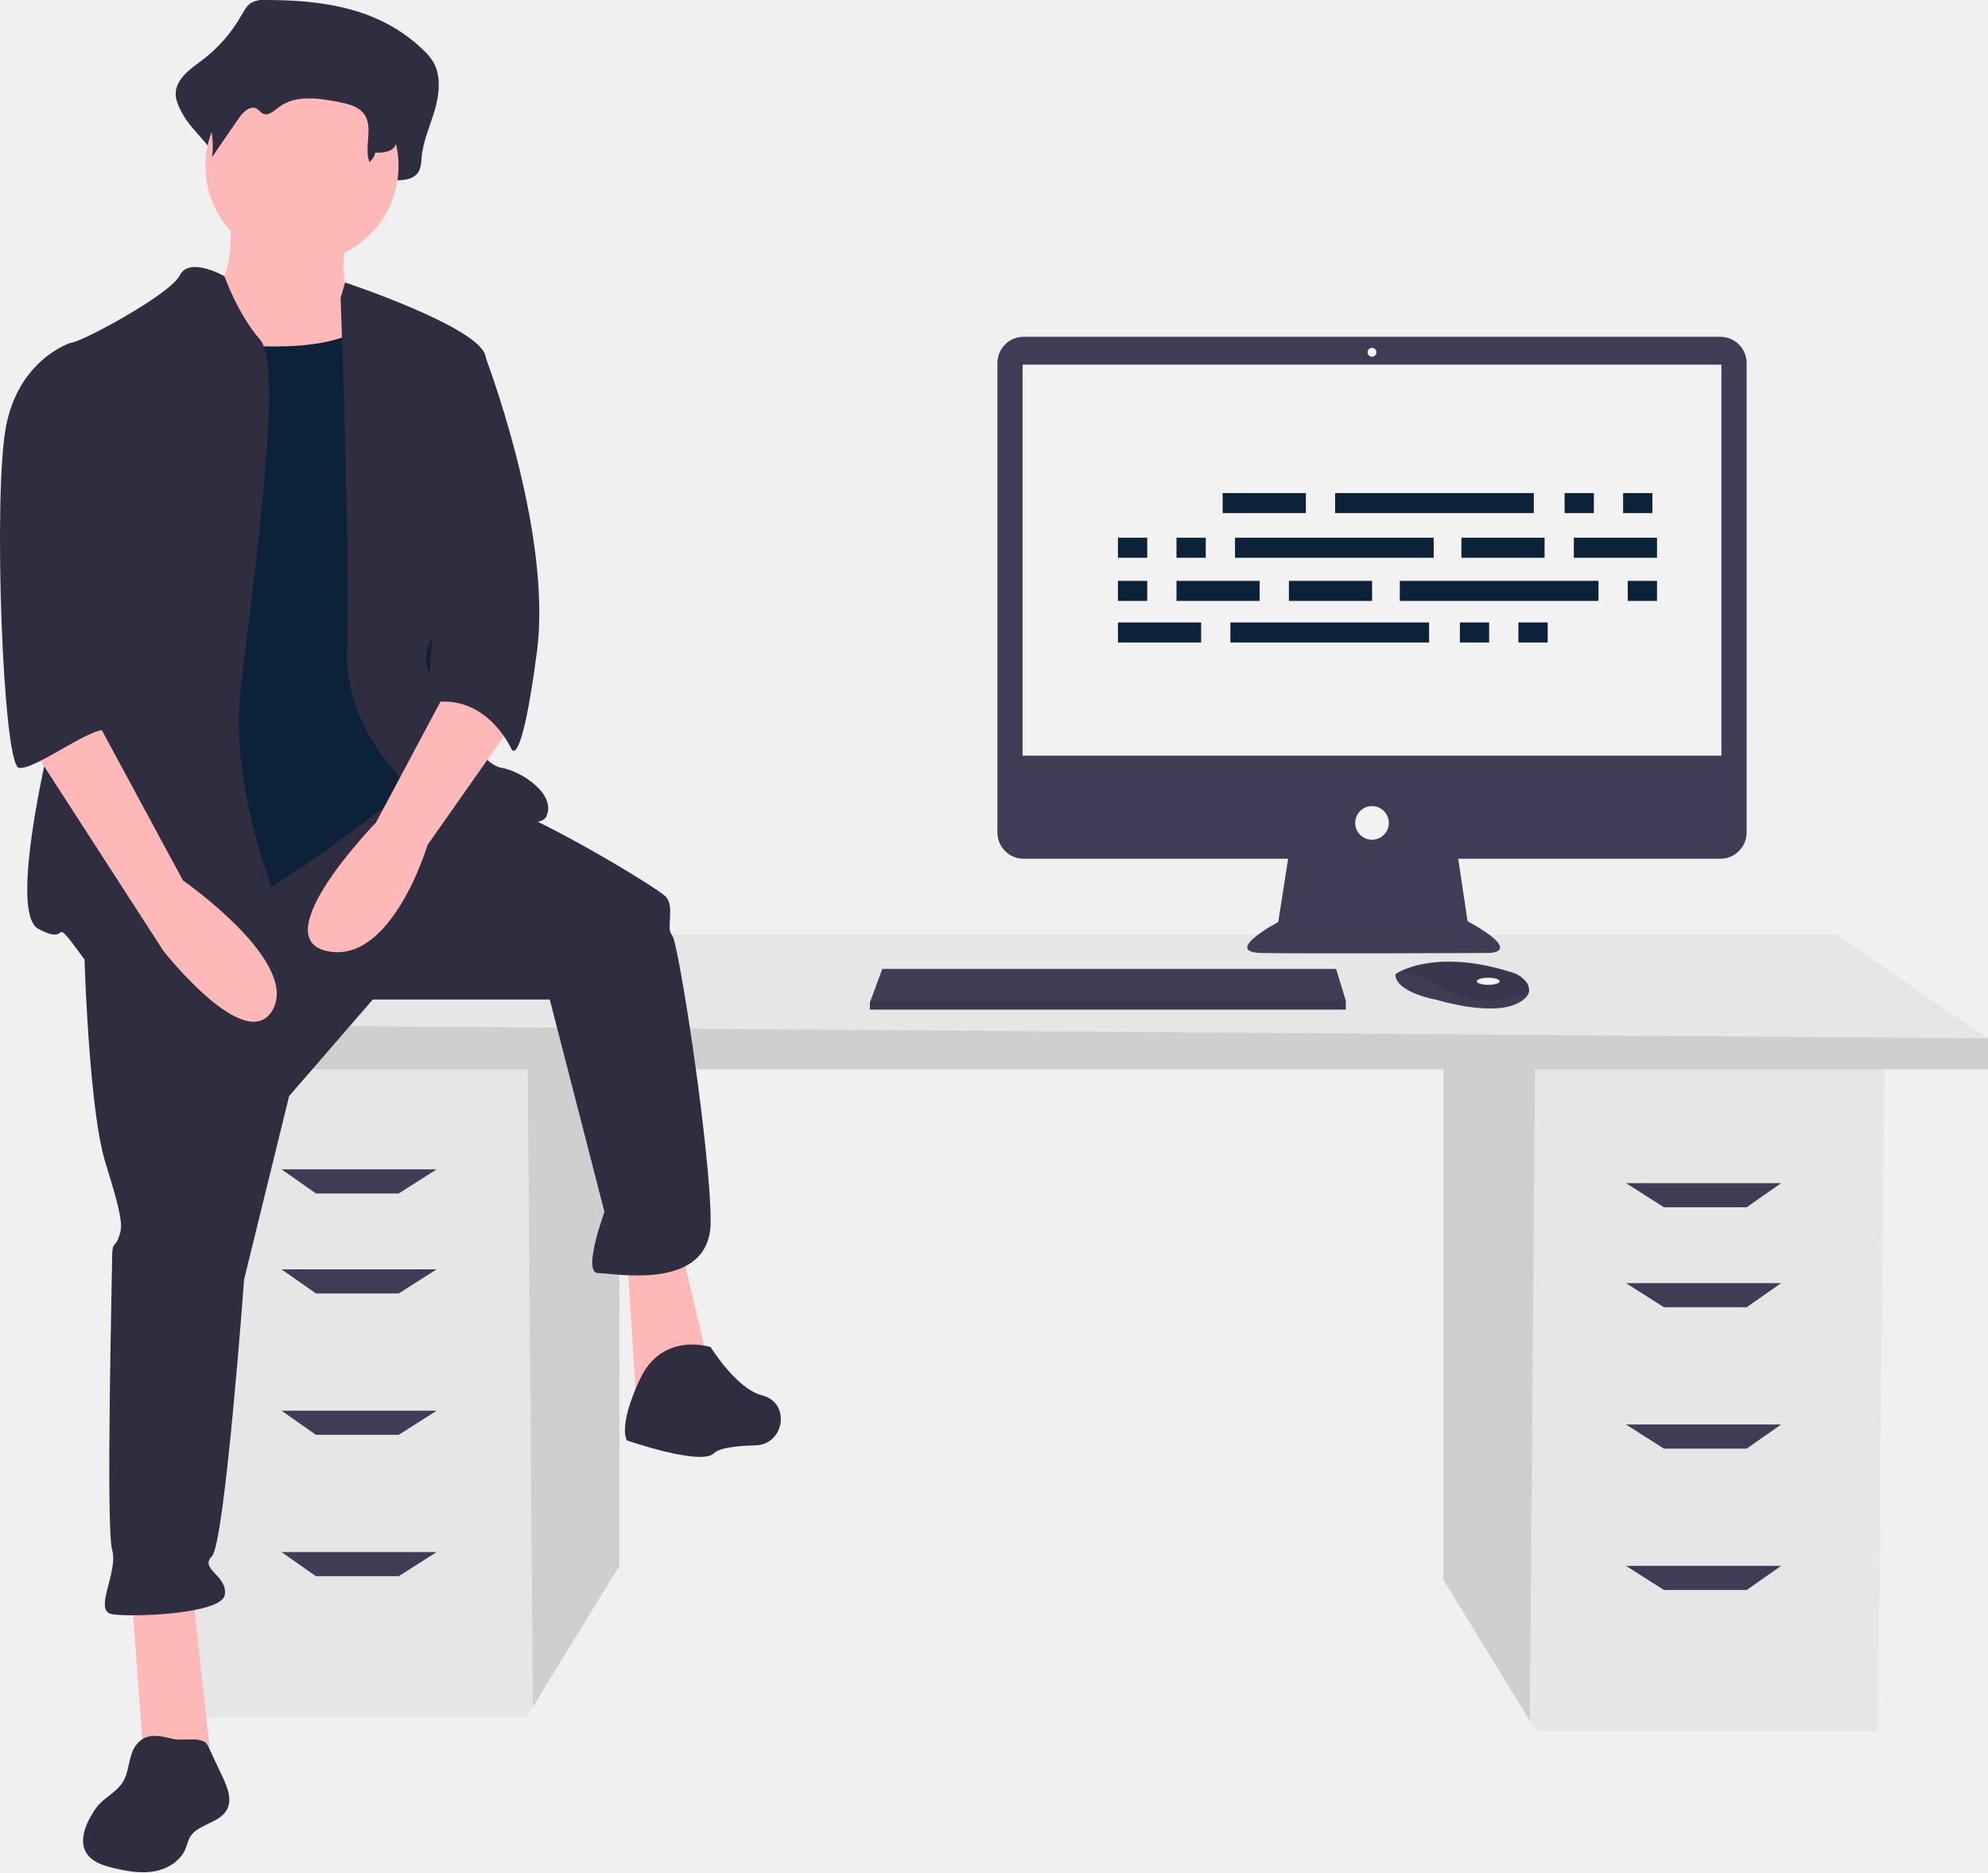
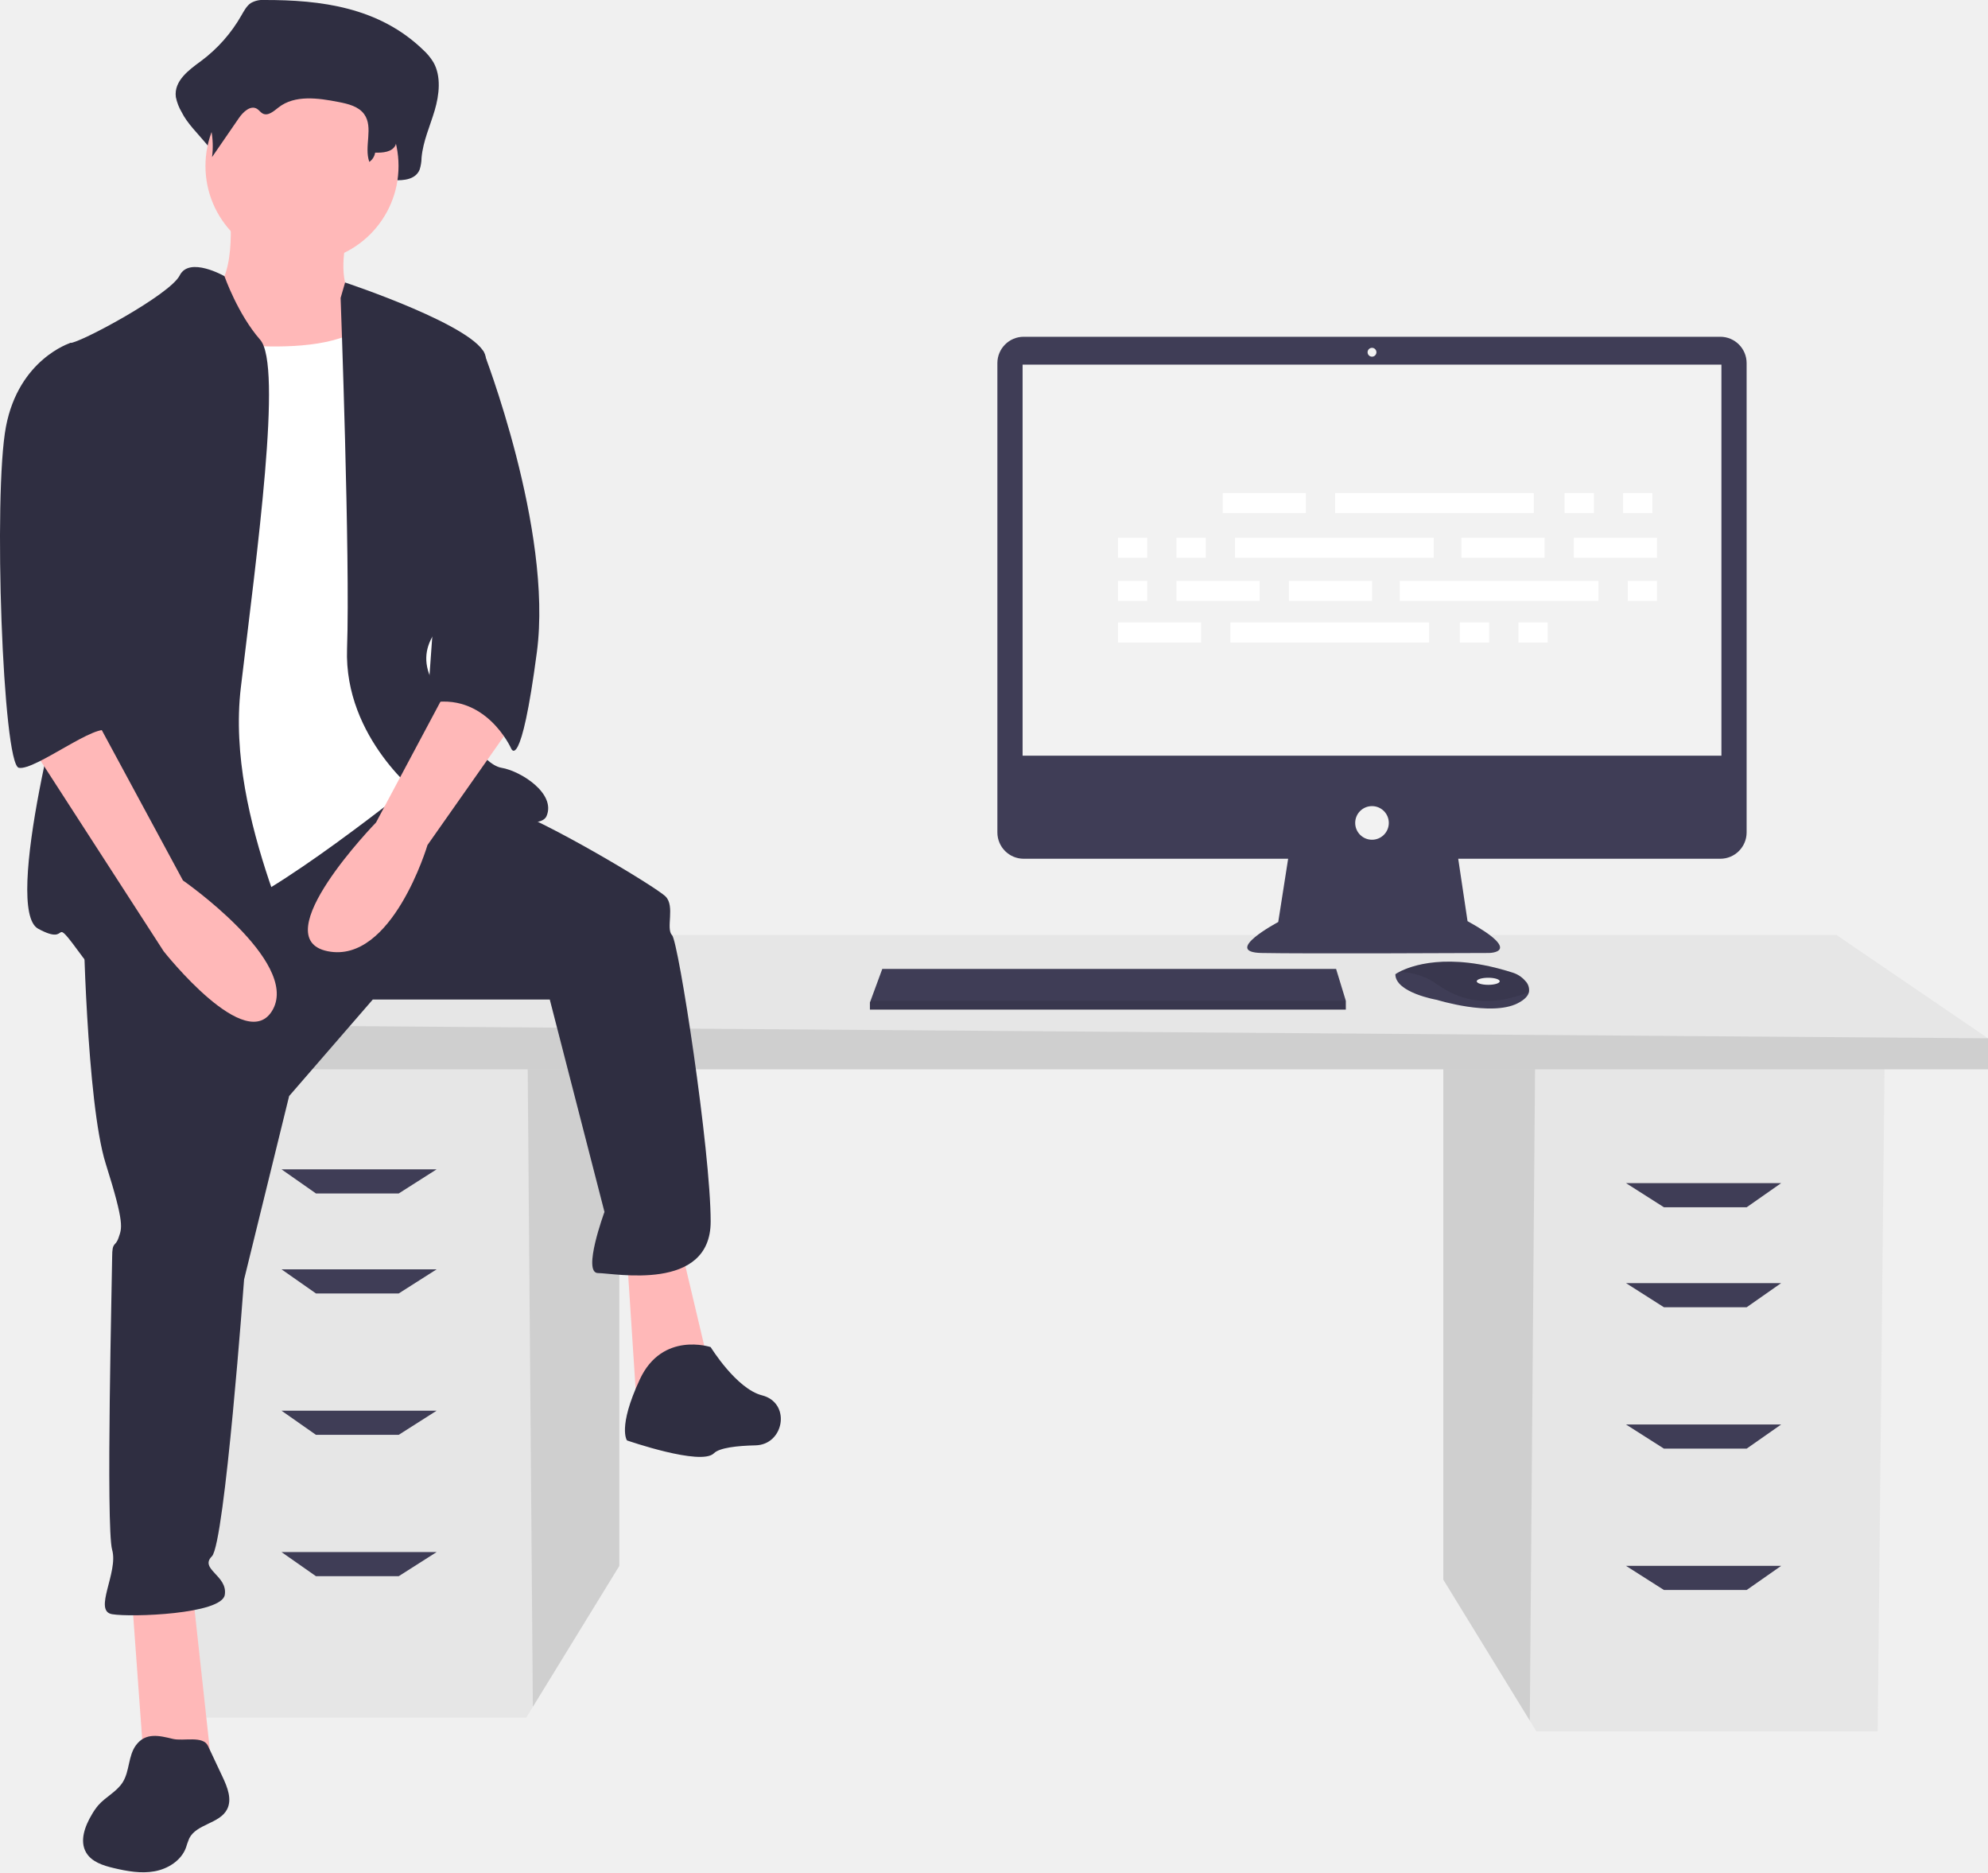
<svg xmlns="http://www.w3.org/2000/svg" id="b52d7e2d-d80f-4111-b6ed-d15502ee1edd" data-name="Layer 1" width="711.188" height="669.683" viewBox="0 0 711.188 669.683">
  <polygon points="516.326 380.018 516.326 565.013 547.27 615.443 549.625 619.279 671.722 619.279 674.189 380.018 516.326 380.018" fill="#e6e6e6" />
  <polygon points="516.326 380.018 516.326 565.013 547.27 615.443 549.169 380.018 516.326 380.018" opacity="0.1" />
  <polygon points="221.566 375.084 221.566 560.08 190.622 610.51 188.267 614.345 66.17 614.345 63.703 375.084 221.566 375.084" fill="#e6e6e6" />
  <polygon points="221.566 375.084 221.566 560.08 190.622 610.51 188.723 375.084 221.566 375.084" opacity="0.1" />
  <polygon points="711.188 371.385 711.188 382.484 47.67 382.484 47.67 366.451 109.335 334.385 656.923 334.385 711.188 371.385" fill="#e6e6e6" />
  <polygon points="711.188 371.385 711.188 382.484 47.67 382.484 47.67 366.451 711.188 371.385" opacity="0.1" />
  <polygon points="142.635 426.883 113.035 426.883 100.702 418.25 156.201 418.25 142.635 426.883" fill="#3f3d56" />
  <polygon points="142.635 462.649 113.035 462.649 100.702 454.016 156.201 454.016 142.635 462.649" fill="#3f3d56" />
  <polygon points="142.635 513.215 113.035 513.215 100.702 504.581 156.201 504.581 142.635 513.215" fill="#3f3d56" />
  <polygon points="142.635 563.78 113.035 563.78 100.702 555.147 156.201 555.147 142.635 563.78" fill="#3f3d56" />
  <polygon points="595.257 431.816 624.857 431.816 637.19 423.183 581.691 423.183 595.257 431.816" fill="#3f3d56" />
  <polygon points="595.257 467.582 624.857 467.582 637.19 458.949 581.691 458.949 595.257 467.582" fill="#3f3d56" />
  <polygon points="595.257 518.148 624.857 518.148 637.19 509.515 581.691 509.515 595.257 518.148" fill="#3f3d56" />
  <polygon points="595.257 568.713 624.857 568.713 637.19 560.08 581.691 560.08 595.257 568.713" fill="#3f3d56" />
  <path d="M859.82,235.615H610.634a9.423,9.423,0,0,0-9.424,9.424V412.897a9.423,9.423,0,0,0,9.424,9.424h94.593l-3.544,22.626s-20.253,10.759-6.013,11.076,81.328,0,81.328,0,12.974,0-7.595-11.392l-3.334-22.31h93.75a9.423,9.423,0,0,0,9.424-9.424V245.039A9.423,9.423,0,0,0,859.82,235.615Z" transform="translate(-244.406 -115.1587)" fill="#3f3d56" />
  <rect x="365.823" y="130.424" width="249.996" height="139.871" fill="#f2f2f2" />
  <circle cx="490.821" cy="125.994" r="1.582" fill="#f2f2f2" />
  <circle cx="490.821" cy="294.346" r="6.013" fill="#f2f2f2" />
  <polygon points="481.452 357.952 481.452 361.117 311.202 361.117 311.202 358.585 311.436 357.952 315.632 346.56 477.971 346.56 481.452 357.952" fill="#3f3d56" />
  <path d="M791.376,470.013c-.31,1.326-1.481,2.725-4.127,4.047-9.493,4.747-28.797-1.266-28.797-1.266s-14.873-2.532-14.873-9.177a11.866,11.866,0,0,1,1.304-.775c3.991-2.112,17.225-7.322,40.691.221a9.786,9.786,0,0,1,4.46,2.923A4.667,4.667,0,0,1,791.376,470.013Z" transform="translate(-244.406 -115.1587)" fill="#3f3d56" />
  <path d="M791.376,470.013c-11.62,4.452-21.977,4.785-32.607-2.598a23.343,23.343,0,0,0-13.886-4.573c3.991-2.112,17.225-7.322,40.691.221a9.786,9.786,0,0,1,4.46,2.923A4.667,4.667,0,0,1,791.376,470.013Z" transform="translate(-244.406 -115.1587)" opacity="0.1" />
  <ellipse cx="532.4" cy="350.99" rx="4.114" ry="1.266" fill="#f2f2f2" />
  <polygon points="481.452 357.952 481.452 361.117 311.202 361.117 311.202 358.585 311.436 357.952 481.452 357.952" opacity="0.1" />
  <path d="M339.068,115.159a8.554,8.554,0,0,0-4.961,1.108c-1.476,1.011-2.406,2.782-3.356,4.429a52.986,52.986,0,0,1-14.434,16.305c-4.289,3.142-9.742,7.06-9.008,12.853a17.372,17.372,0,0,0,2.091,5.426c3.957,7.987,14.754,14.159,13.692,23.273,3.931-6.581-1.327-9.835,2.604-16.416,1.872-3.134,5.124-6.672,7.951-4.704.946.659,1.568,1.841,2.553,2.419,2.351,1.38,4.853-1.258,6.934-3.126,7.177-6.443,17.383-4.755,26.314-2.747,4.216.948,8.847,2.191,11.34,6.221,3.277,5.298-3.113,11.02-4.728,17.01a3.264,3.264,0,0,0,3.503,4.062c2.68-.264,5.854-.481,6.013-1.657,3.372.12,7.503-.262,8.947-3.772a14.762,14.762,0,0,0,.693-4.293c.53-5.897,3.033-11.277,4.691-16.89s2.379-12.191-.419-17.167a19.864,19.864,0,0,0-3.666-4.456C379.94,117.67,359.063,115.136,339.068,115.159Z" transform="translate(-244.406 -115.1587)" fill="#2f2e41" />
  <path d="M326.544,190.064s3.453,28.778-9.209,31.081,11.511,41.441,11.511,41.441l57.557,6.907-13.814-46.045s-9.209-3.453-3.453-26.476S326.544,190.064,326.544,190.064Z" transform="translate(-244.406 -115.1587)" fill="#ffb8b8" />
  <polygon points="47.028 569.318 51.633 632.631 75.806 632.631 68.9 569.318 47.028 569.318" fill="#ffb8b8" />
  <polygon points="224.303 449.6 227.756 502.552 254.233 491.041 243.872 447.298 224.303 449.6" fill="#ffb8b8" />
  <path d="M274.167,442.738s1.151,66.766,8.058,88.637,5.756,23.023,4.605,26.476-2.302,1.151-2.302,6.907-2.302,96.695,0,104.753-6.907,21.872,0,23.023,39.139,0,40.29-6.907-9.209-9.209-4.605-13.814,11.511-98.998,11.511-98.998l16.116-65.615,29.93-34.534H441.082l19.569,75.975s-8.058,21.872-2.302,21.872,40.29,6.907,40.29-18.418S487.127,451.947,484.825,449.645s1.151-10.36-2.302-13.814-43.743-27.627-58.708-32.232S387.857,393.515,387.857,393.515Z" transform="translate(-244.406 -115.1587)" fill="#2f2e41" />
  <path d="M498.639,596.991s-17.267-5.756-25.325,11.511-4.605,21.872-4.605,21.872,26.476,9.209,31.081,4.605c2.003-2.003,8.365-2.699,14.913-2.846,9.973-.224,12.626-14.333,3.207-17.619q-.421-.147-.853-.255C507.848,611.955,498.639,596.991,498.639,596.991Z" transform="translate(-244.406 -115.1587)" fill="#2f2e41" />
  <circle cx="108.038" cy="59.365" r="34.534" fill="#ffb8b8" />
-   <path d="M307.55,235.534s56.406,11.511,70.219-6.907,19.569,51.801,19.569,51.801l6.907,73.673-10.36,40.29s-54.103,43.743-71.37,47.197-43.743,5.756-43.743,5.756,8.058-127.776,8.058-130.078S307.55,235.534,307.55,235.534Z" transform="translate(-244.406 -115.1587)" fill="#0b2239" />
+   <path d="M307.55,235.534s56.406,11.511,70.219-6.907,19.569,51.801,19.569,51.801l6.907,73.673-10.36,40.29s-54.103,43.743-71.37,47.197-43.743,5.756-43.743,5.756,8.058-127.776,8.058-130.078S307.55,235.534,307.55,235.534Z" transform="translate(-244.406 -115.1587)" fill="#fff" />
  <path d="M324.704,213.945s-12.55-7.189-16.003-.282S273.016,237.836,269.562,237.836s6.907,95.544,2.302,107.056S245.389,440.436,258.051,447.343s3.453-6.907,16.116,10.36,74.824,17.267,78.277,10.36-27.627-58.708-21.872-107.056,14.965-115.114,6.907-124.323S324.704,213.945,324.704,213.945Z" transform="translate(-244.406 -115.1587)" fill="#2f2e41" />
  <path d="M366.258,221.72l1.603-5.518s47.895,15.878,50.198,26.238,1.151,82.882-6.907,88.637-19.569,14.965-11.511,28.778,17.267,28.778,24.174,29.93,19.569,9.209,16.116,17.267-44.894-6.907-44.894-6.907-27.627-20.72-26.476-52.952S366.258,221.72,366.258,221.72Z" transform="translate(-244.406 -115.1587)" fill="#2f2e41" />
  <path d="M406.548,357.554l-27.627,51.801s-40.29,41.441-17.267,46.045,35.685-37.987,35.685-37.987l29.93-42.592Z" transform="translate(-244.406 -115.1587)" fill="#ffb8b8" />
  <path d="M340.75,124.195a7.838,7.838,0,0,0-4.039.783,9.413,9.413,0,0,0-2.732,3.131,39.773,39.773,0,0,1-11.75,11.524c-3.491,2.221-7.93,4.99-7.333,9.084a11.359,11.359,0,0,0,1.702,3.835,30.163,30.163,0,0,1,3.665,18.801l9.6-13.954c1.524-2.215,4.171-4.715,6.472-3.324.77.466,1.276,1.301,2.078,1.71,1.914.975,3.95-.889,5.644-2.21,5.842-4.554,14.15-3.361,21.421-1.942,3.432.67,7.202,1.549,9.231,4.397,3.372,4.733-.149,11.572,1.819,17.04a5.023,5.023,0,0,0,2.079-3.317c2.745.085,6.107-.185,7.283-2.666a9.188,9.188,0,0,0,.564-3.034c.432-4.168,2.469-7.971,3.819-11.938s1.937-8.616-.341-12.133a14.681,14.681,0,0,0-2.984-3.149C374.022,125.97,357.027,124.178,340.75,124.195Z" transform="translate(-244.406 -115.1587)" fill="#2f2e41" />
  <path d="M406.548,237.836l10.725,2.847s24.96,63.919,19.204,107.662-9.209,34.534-9.209,34.534-9.209-20.72-29.93-16.116Z" transform="translate(-244.406 -115.1587)" fill="#2f2e41" />
  <path d="M293.029,739.422c-2.776,3.772-2.219,9.165-4.678,13.151-2.131,3.455-6.148,5.267-8.814,8.329a22.326,22.326,0,0,0-2.266,3.26c-2.473,4.143-4.483,9.452-2.048,13.616,1.959,3.35,6.078,4.66,9.855,5.552,4.774,1.128,9.734,2.031,14.564,1.169s9.549-3.819,11.271-8.412a32.5,32.5,0,0,1,1.205-3.401c2.617-5.153,10.827-5.209,13.506-10.33,1.875-3.584.151-7.916-1.571-11.576l-5.261-11.177c-1.746-3.709-8.824-1.576-12.513-2.465C301.465,735.978,296.491,734.701,293.029,739.422Z" transform="translate(-244.406 -115.1587)" fill="#2f2e41" />
  <path d="M254.598,380.577l48.348,74.824s29.93,37.987,39.139,20.72-32.232-46.045-32.232-46.045L278.772,372.519Z" transform="translate(-244.406 -115.1587)" fill="#ffb8b8" />
  <path d="M278.772,240.138,269.562,237.836s-18.418,5.756-23.023,29.93-1.151,120.869,4.605,122.02,28.427-16.837,32.056-13.023-7.882-15.756-4.429-26.116S278.772,240.138,278.772,240.138Z" transform="translate(-244.406 -115.1587)" fill="#2f2e41" />
  <g id="f3c2397c-d780-4cc6-97d8-1503d8277a2c" data-name="Group 13">
-     <rect id="ad41612f-86f7-46b2-a964-3a5da7bcf3cf" data-name="Rectangle 55" x="437.407" y="176.363" width="29.752" height="7.163" fill="#0b2239" />
-     <rect id="b9a0b375-cc2a-4c59-8850-661af54e4f62" data-name="Rectangle 56" x="559.722" y="176.363" width="10.468" height="7.163" fill="#0b2239" />
-     <rect id="e174c2ab-9bc5-41ec-b37c-b06fbf8a9878" data-name="Rectangle 57" x="580.659" y="176.363" width="10.468" height="7.163" fill="#0b2239" />
-     <rect id="ba2479ac-4c7d-43b4-a028-73b1e20e4002" data-name="Rectangle 58" x="477.628" y="176.363" width="71.075" height="7.163" fill="#0b2239" />
-     <rect id="ac60ef86-00f2-480b-8171-28b6fdfc1958" data-name="Rectangle 59" x="399.941" y="222.644" width="29.752" height="7.163" fill="#0b2239" />
-     <rect id="b3d8298d-cd65-487a-8b19-4cee946356e7" data-name="Rectangle 60" x="522.256" y="222.644" width="10.468" height="7.163" fill="#0b2239" />
-     <rect id="ed27f15f-f0c4-4569-8330-a6688f8e356c" data-name="Rectangle 61" x="543.193" y="222.644" width="10.468" height="7.163" fill="#0b2239" />
-     <rect id="f685c005-adaf-4d60-acda-005b037d82a6" data-name="Rectangle 62" x="440.162" y="222.644" width="71.075" height="7.163" fill="#0b2239" />
-     <rect id="eca7c7fc-83f8-48ca-a588-6606db47af3f" data-name="Rectangle 63" x="522.807" y="192.341" width="29.752" height="7.163" fill="#0b2239" />
-     <rect id="a71b5b2f-f8b9-481d-a301-5e3357e5fe42" data-name="Rectangle 64" x="563.028" y="192.341" width="29.752" height="7.163" fill="#0b2239" />
-     <rect id="abb3a25a-f854-41fc-8391-e6ad9fbe2417" data-name="Rectangle 66" x="399.941" y="192.341" width="10.468" height="7.163" fill="#0b2239" />
-     <rect id="add2b425-b775-4eb5-9c25-8c4c14f957c9" data-name="Rectangle 67" x="420.878" y="192.341" width="10.468" height="7.163" fill="#0b2239" />
-     <rect id="b7159612-3b84-4b0b-a885-612eaab04c06" data-name="Rectangle 68" x="441.815" y="192.341" width="71.075" height="7.163" fill="#0b2239" />
-     <rect id="edfc7301-4de5-47dc-80e2-1ae2da982d6d" data-name="Rectangle 69" x="461.099" y="207.768" width="29.752" height="7.163" fill="#0b2239" />
-     <rect id="e1009f91-6275-4375-80fa-0d778e331fdc" data-name="Rectangle 70" x="420.878" y="207.768" width="29.752" height="7.163" fill="#0b2239" />
-     <rect id="a060fb9f-1f1a-4862-9a69-16dd49199e18" data-name="Rectangle 71" x="399.941" y="207.768" width="10.468" height="7.163" fill="#0b2239" />
-     <rect id="b6754d5f-104f-449c-b9a9-cf9ac82bf5fe" data-name="Rectangle 73" x="582.312" y="207.768" width="10.468" height="7.163" fill="#0b2239" />
-     <rect id="e6ed1ccd-2cfd-450f-a339-07df3a1ee6bb" data-name="Rectangle 74" x="500.768" y="207.768" width="71.075" height="7.163" fill="#0b2239" />
+     <rect id="ad41612f-86f7-46b2-a964-3a5da7bcf3cf" data-name="Rectangle 55" x="437.407" y="176.363" width="29.752" height="7.163" fill="#fff" />
+     <rect id="b9a0b375-cc2a-4c59-8850-661af54e4f62" data-name="Rectangle 56" x="559.722" y="176.363" width="10.468" height="7.163" fill="#fff" />
+     <rect id="e174c2ab-9bc5-41ec-b37c-b06fbf8a9878" data-name="Rectangle 57" x="580.659" y="176.363" width="10.468" height="7.163" fill="#fff" />
+     <rect id="ba2479ac-4c7d-43b4-a028-73b1e20e4002" data-name="Rectangle 58" x="477.628" y="176.363" width="71.075" height="7.163" fill="#fff" />
+     <rect id="ac60ef86-00f2-480b-8171-28b6fdfc1958" data-name="Rectangle 59" x="399.941" y="222.644" width="29.752" height="7.163" fill="#fff" />
+     <rect id="b3d8298d-cd65-487a-8b19-4cee946356e7" data-name="Rectangle 60" x="522.256" y="222.644" width="10.468" height="7.163" fill="#fff" />
+     <rect id="ed27f15f-f0c4-4569-8330-a6688f8e356c" data-name="Rectangle 61" x="543.193" y="222.644" width="10.468" height="7.163" fill="#fff" />
+     <rect id="f685c005-adaf-4d60-acda-005b037d82a6" data-name="Rectangle 62" x="440.162" y="222.644" width="71.075" height="7.163" fill="#fff" />
+     <rect id="eca7c7fc-83f8-48ca-a588-6606db47af3f" data-name="Rectangle 63" x="522.807" y="192.341" width="29.752" height="7.163" fill="#fff" />
+     <rect id="a71b5b2f-f8b9-481d-a301-5e3357e5fe42" data-name="Rectangle 64" x="563.028" y="192.341" width="29.752" height="7.163" fill="#fff" />
+     <rect id="abb3a25a-f854-41fc-8391-e6ad9fbe2417" data-name="Rectangle 66" x="399.941" y="192.341" width="10.468" height="7.163" fill="#fff" />
+     <rect id="add2b425-b775-4eb5-9c25-8c4c14f957c9" data-name="Rectangle 67" x="420.878" y="192.341" width="10.468" height="7.163" fill="#fff" />
+     <rect id="b7159612-3b84-4b0b-a885-612eaab04c06" data-name="Rectangle 68" x="441.815" y="192.341" width="71.075" height="7.163" fill="#fff" />
+     <rect id="edfc7301-4de5-47dc-80e2-1ae2da982d6d" data-name="Rectangle 69" x="461.099" y="207.768" width="29.752" height="7.163" fill="#fff" />
+     <rect id="e1009f91-6275-4375-80fa-0d778e331fdc" data-name="Rectangle 70" x="420.878" y="207.768" width="29.752" height="7.163" fill="#fff" />
+     <rect id="a060fb9f-1f1a-4862-9a69-16dd49199e18" data-name="Rectangle 71" x="399.941" y="207.768" width="10.468" height="7.163" fill="#fff" />
+     <rect id="b6754d5f-104f-449c-b9a9-cf9ac82bf5fe" data-name="Rectangle 73" x="582.312" y="207.768" width="10.468" height="7.163" fill="#fff" />
+     <rect id="e6ed1ccd-2cfd-450f-a339-07df3a1ee6bb" data-name="Rectangle 74" x="500.768" y="207.768" width="71.075" height="7.163" fill="#fff" />
  </g>
</svg>
